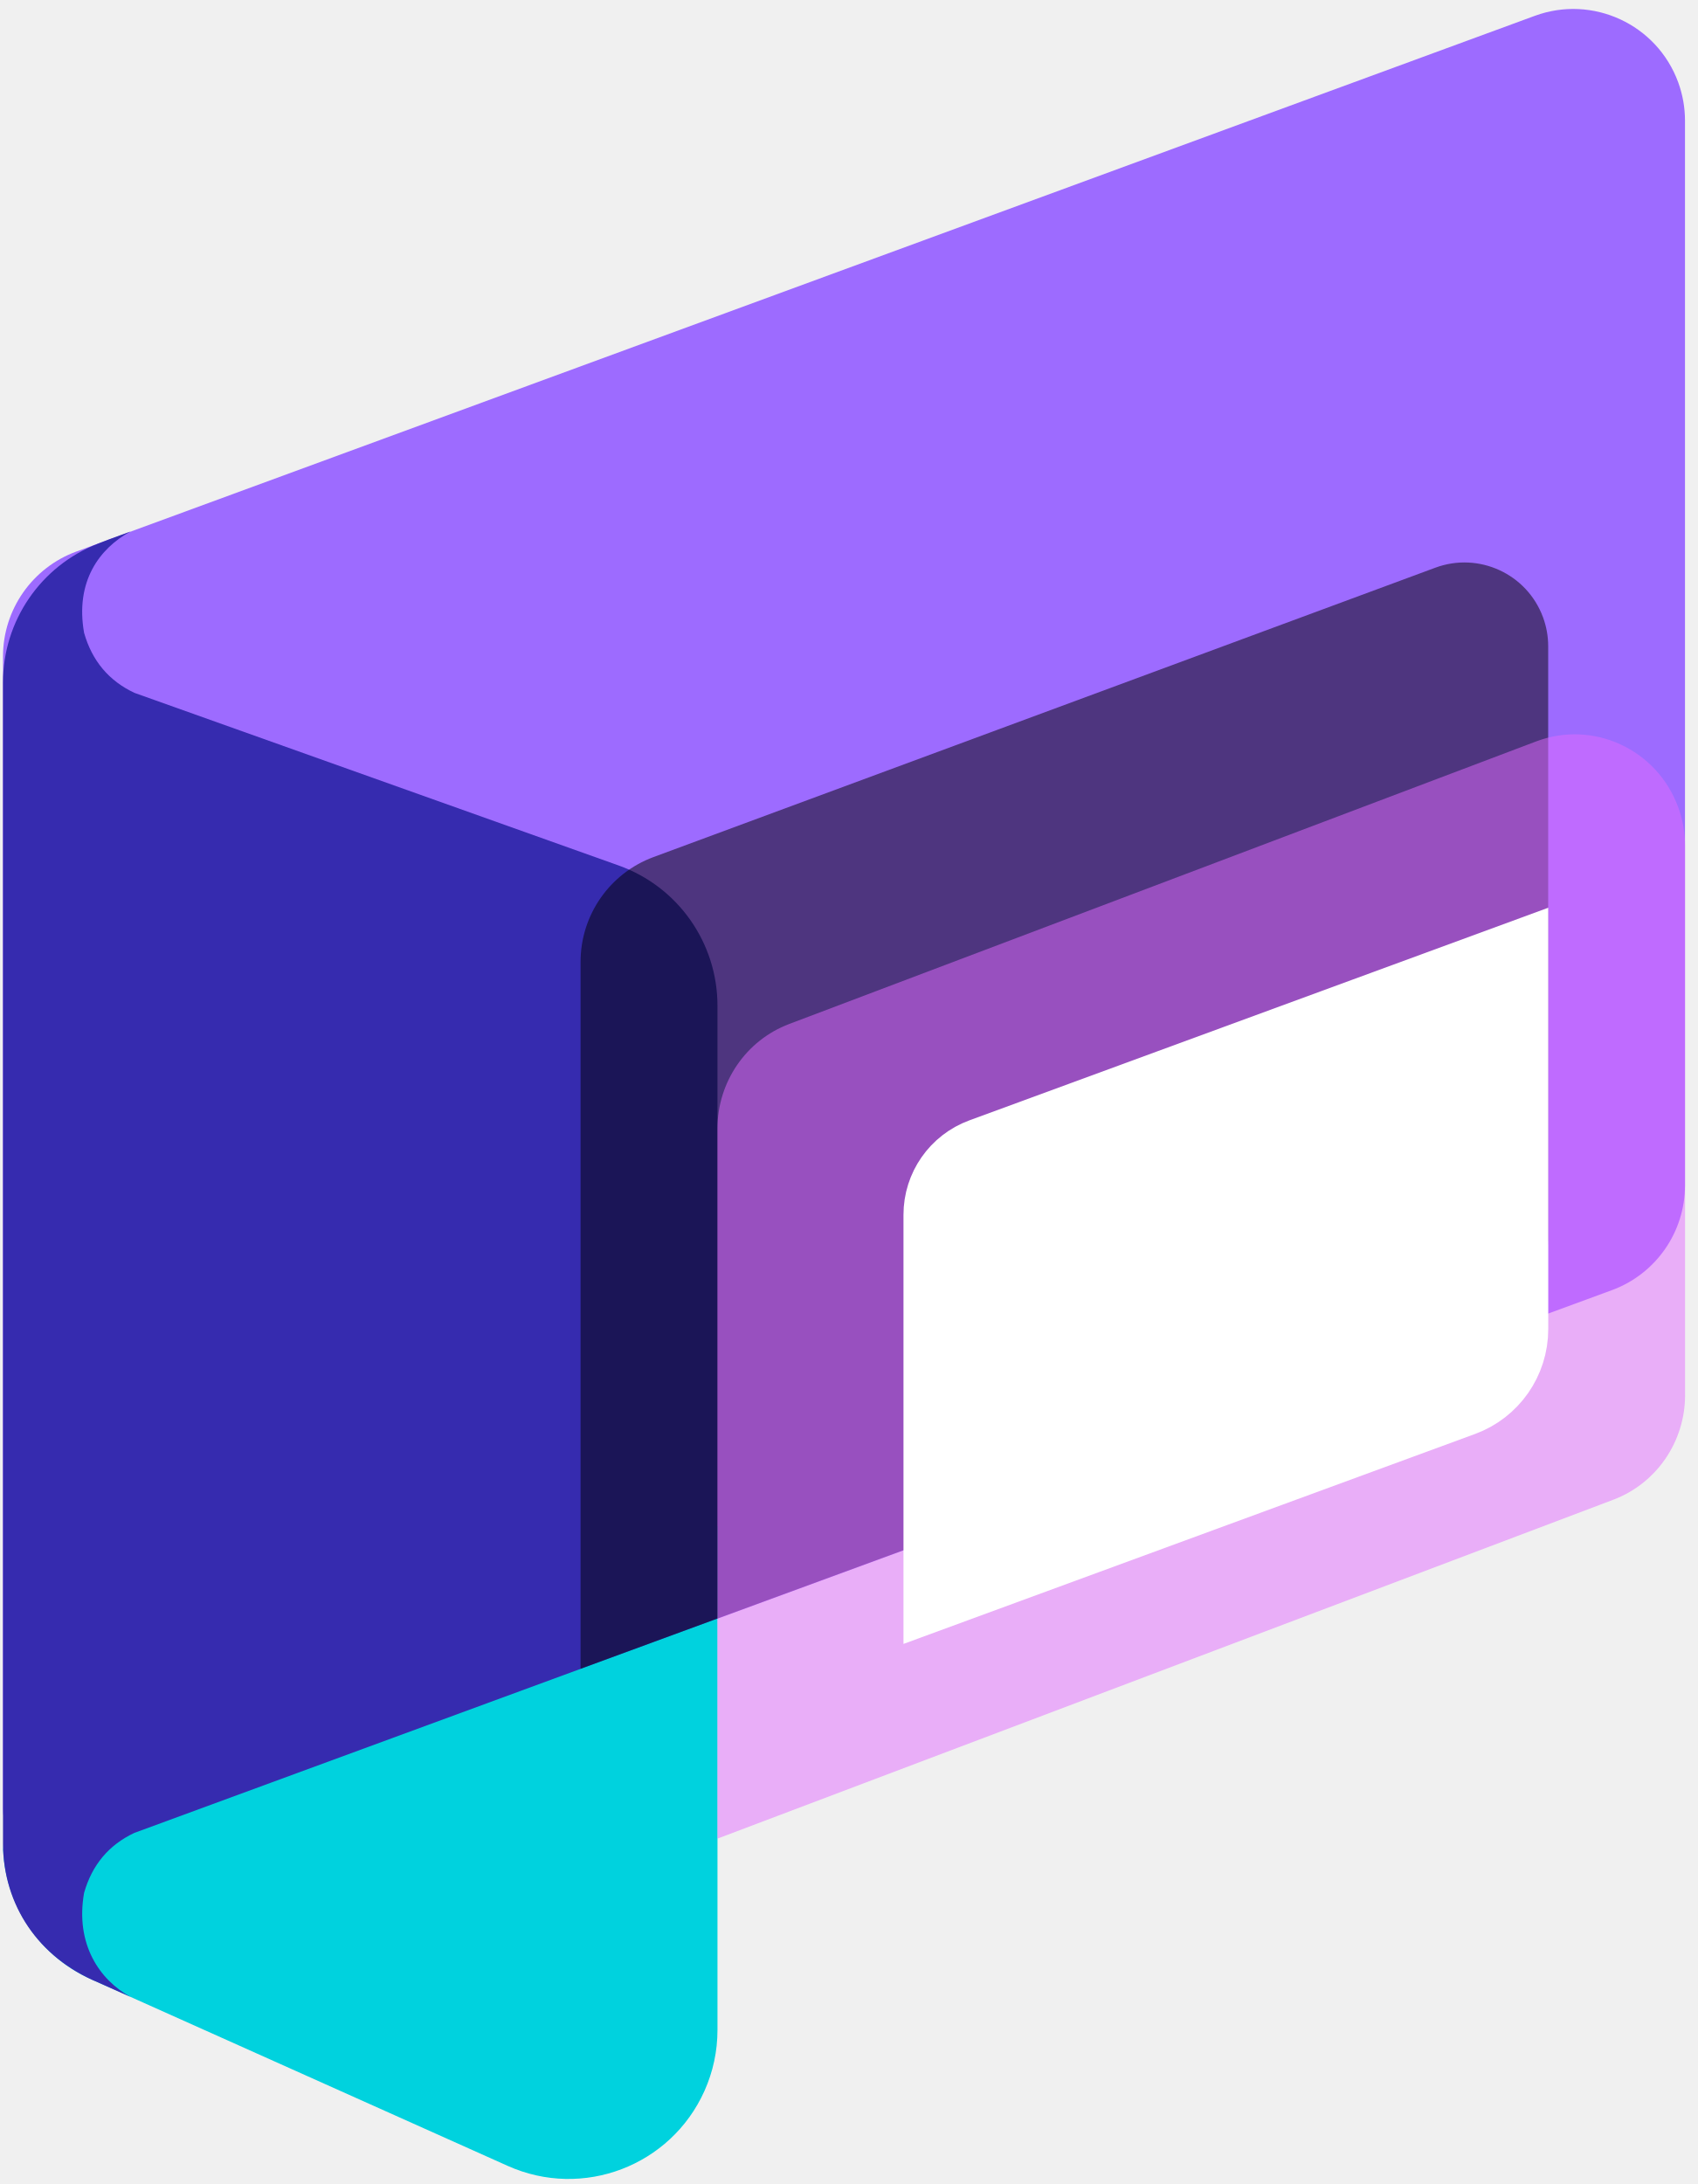
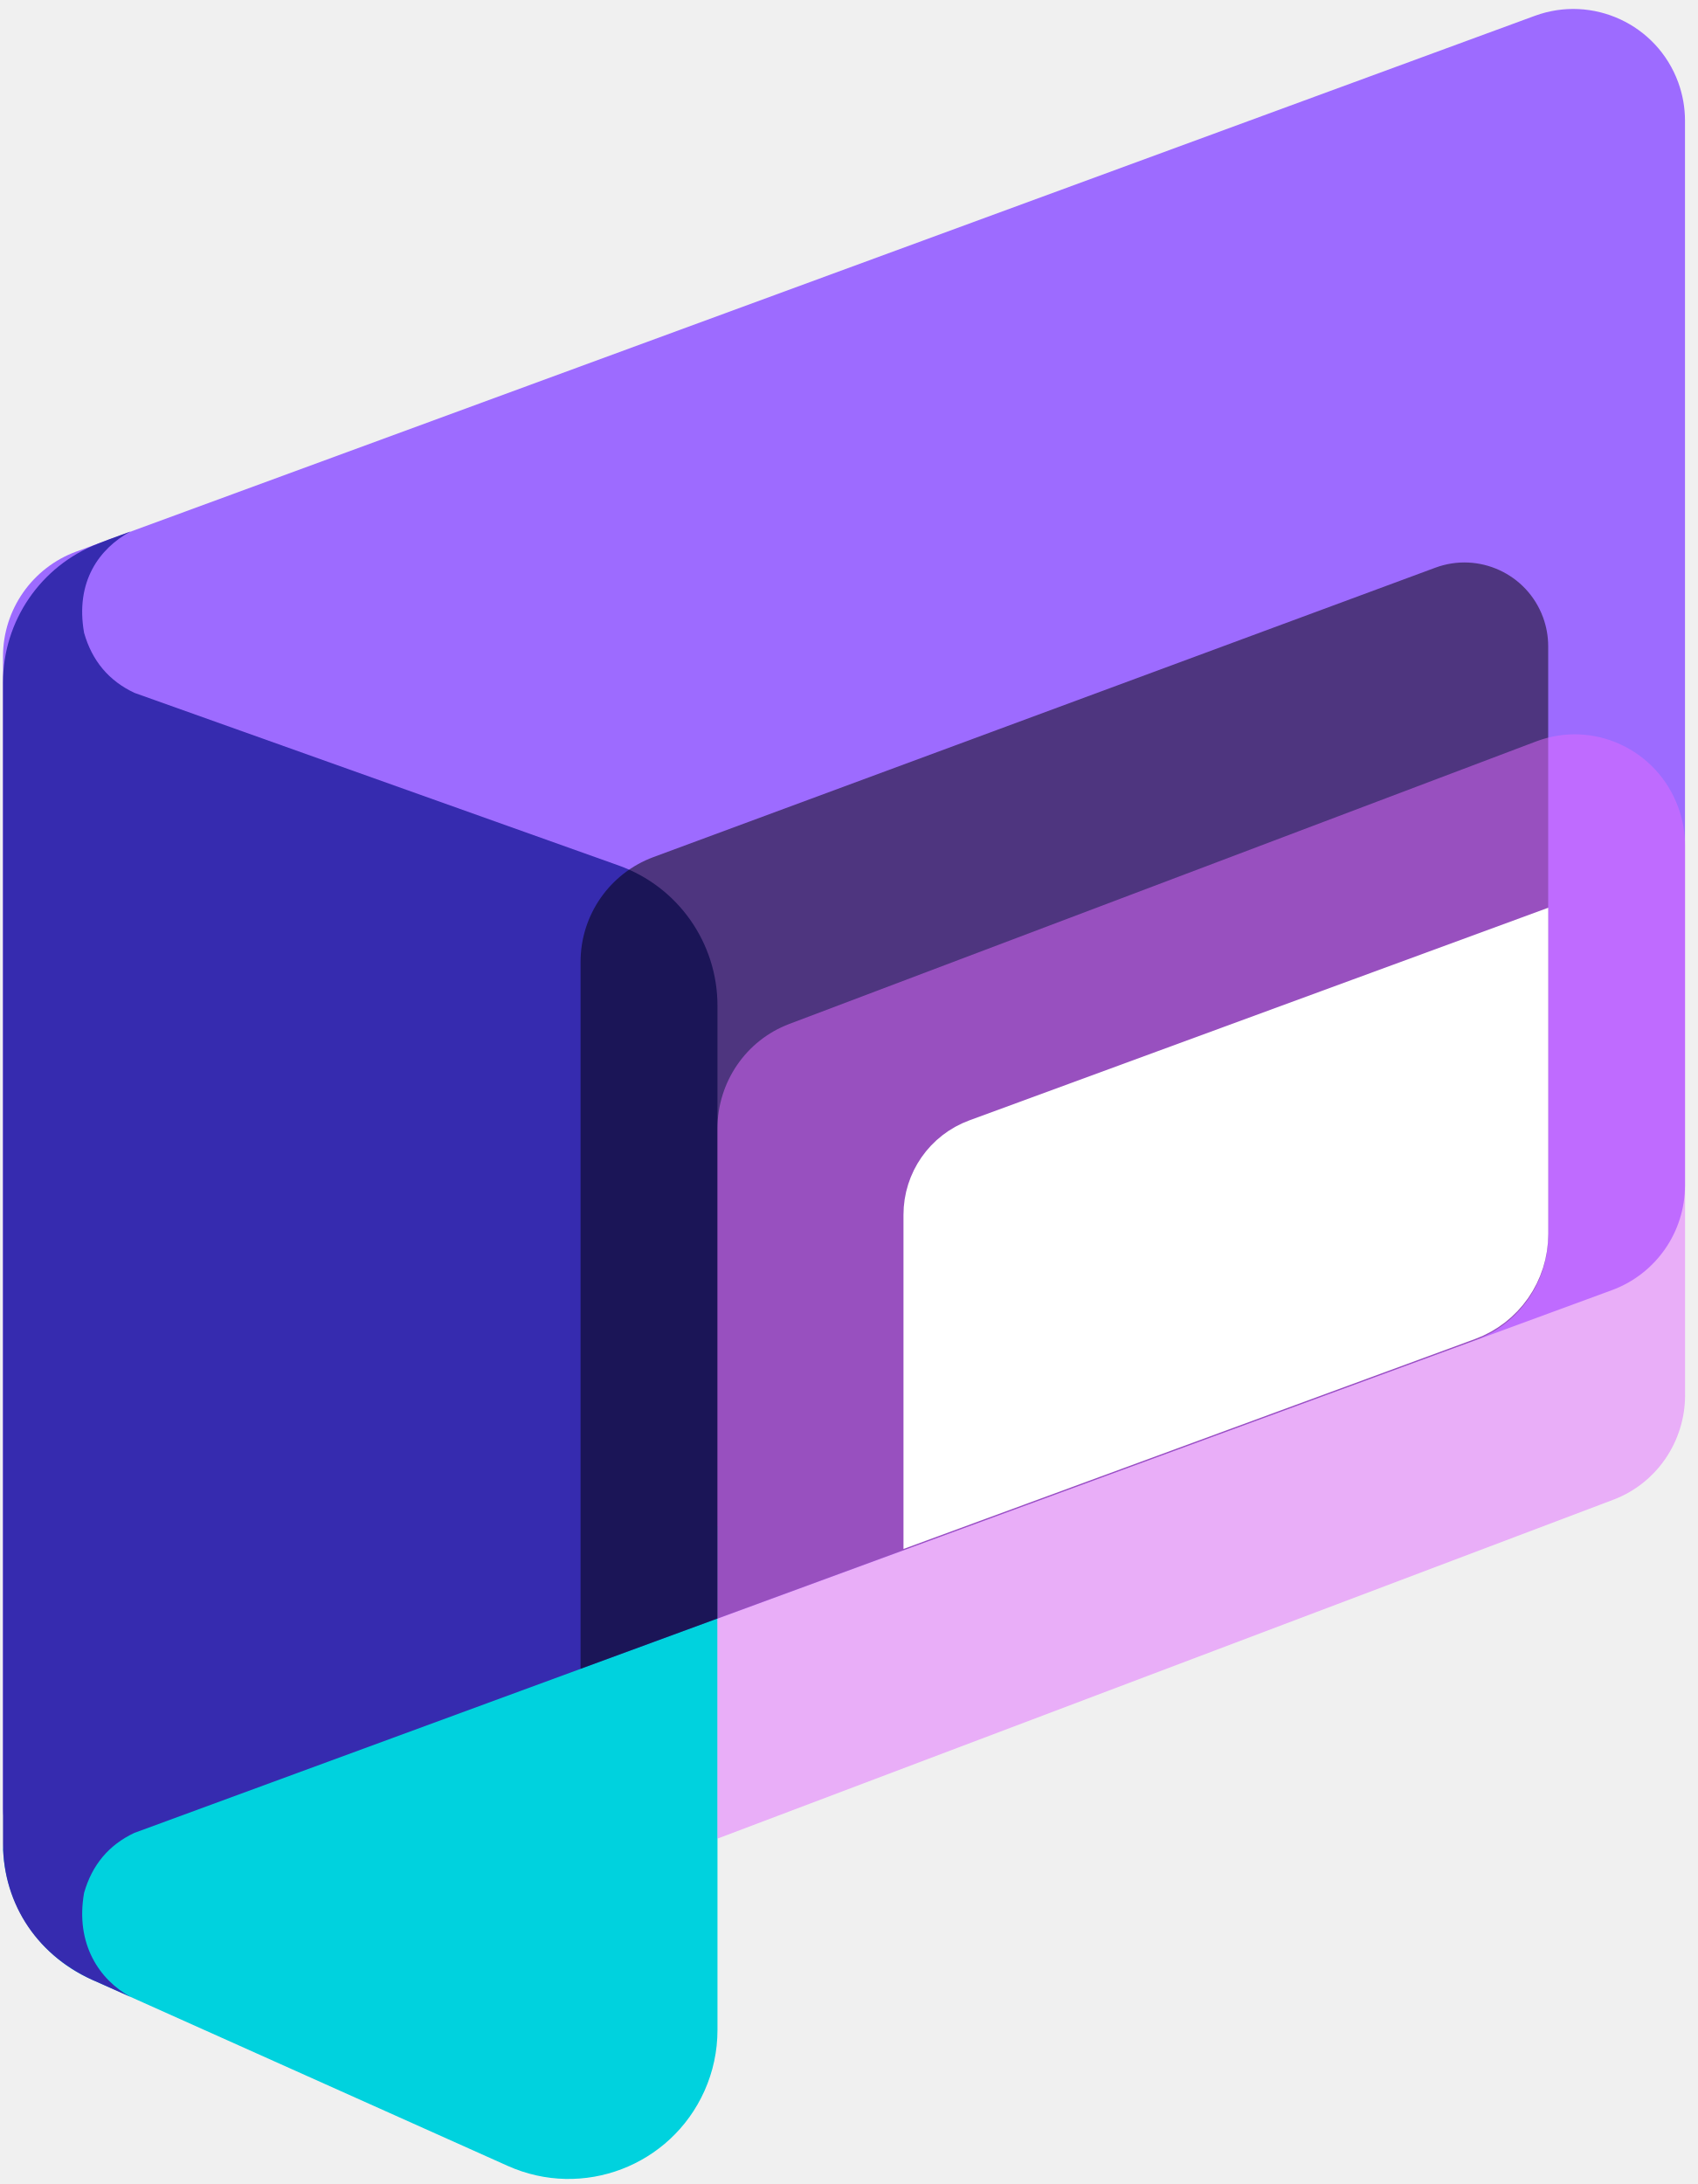
<svg xmlns="http://www.w3.org/2000/svg" width="304px" height="391px" viewBox="0 0 304 391" version="1.1">
  <defs />
  <g id="logo/head-graphic" stroke="none" stroke-width="1" fill="none" fill-rule="evenodd">
    <g id="logo">
      <g id="icon" transform="translate(0.03125, 0.5)">
        <g id="logo" transform="translate(0.506344, 0.918659)">
          <path d="M13.105,97.336 L274.281,1.417 C284.649,-2.391 296.142,2.928 299.95,13.296 C300.761,15.505 301.176,17.839 301.176,20.191 L301.176,210.79 C301.176,219.177 295.943,226.673 288.071,229.564 L12.103,330.915 C7.437,332.629 2.265,330.236 0.552,325.57 C0.187,324.576 6.71139693e-15,323.526 0,322.467 L1.0658141e-14,116.11 C2.18215497e-15,107.723 5.233,100.227 13.105,97.336 Z" id="Rectangle" fill="#9D6BFF" />
          <path d="M127.933,362.018 C127.933,365.774 127.14,369.486 125.604,372.914 C119.587,386.347 103.819,392.36 90.385,386.343 L15.758,352.916 C6.17,348.621 0,339.096 0,328.591 C-2.25615343e-12,329.672 0.249,331.072 0.735,332.396 C3.019,338.614 9.54,329.018 15.758,326.734 L127.933,271.806 L127.933,362.018 Z" id="Combined-Shape" fill="#00D2DE" />
          <path d="M14.519,337.459 C12.892,346.659 17.332,353.08 22.848,356.088 L16.922,353.449 C6.319,349.021 0.058,339.654 0,328.722 L0,120.757 C0,109.769 6.744,99.906 16.984,95.92 L18.816,95.207 L22.848,93.727 C17.265,96.755 12.892,102.68 14.519,111.879 C15.947,116.891 18.955,120.474 23.543,122.627 L110.229,153.525 C120.845,157.308 127.933,167.36 127.933,178.63 L127.933,288.345 L23.508,326.728 C18.94,328.883 15.944,332.46 14.519,337.459 Z" id="Combined-Shape" fill="#362BAF" />
          <path d="M116.478,152.02 L256.475,100.214 C264.244,97.339 272.873,101.307 275.748,109.076 C276.365,110.743 276.68,112.505 276.68,114.282 L276.68,219.758 C276.68,228.145 271.447,235.641 263.574,238.532 L103.419,297.341 L103.419,170.776 C103.419,162.408 108.63,154.924 116.478,152.02 Z" id="Rectangle-Copy-4" fill="#000000" opacity="0.5" />
          <path d="M140.771,181.908 L274.521,131.319 C284.742,127.453 296.123,132.707 299.941,143.054 C300.767,145.293 301.191,147.664 301.191,150.054 L301.191,248.336 C301.191,256.682 296.072,264.15 288.349,267.071 L127.93,327.747 L127.93,200.643 C127.93,192.297 133.049,184.829 140.771,181.908 Z" id="Rectangle-Copy-6" fill="#E26BFF" opacity="0.5" />
-           <path d="M170.238,279.998 L260.482,246.855 C264.812,245.265 267.69,241.142 267.69,236.53 L267.69,173.986 L176.136,207.609 C172.593,208.91 170.238,212.284 170.238,216.058 L170.238,279.998 Z" id="Rectangle-Copy-7" stroke="#FFFFFF" stroke-width="18" fill="#FFFFFF" />
+           <path d="M170.238,262.998 L260.482,229.855 C264.812,228.265 267.69,224.142 267.69,219.53 L267.69,173.986 L176.136,207.609 C172.593,208.91 170.238,212.284 170.238,216.058 L170.238,262.998 Z" id="Rectangle-Copy-7" stroke="#FFFFFF" stroke-width="18" fill="#FFFFFF" />
        </g>
      </g>
    </g>
  </g>
</svg>
